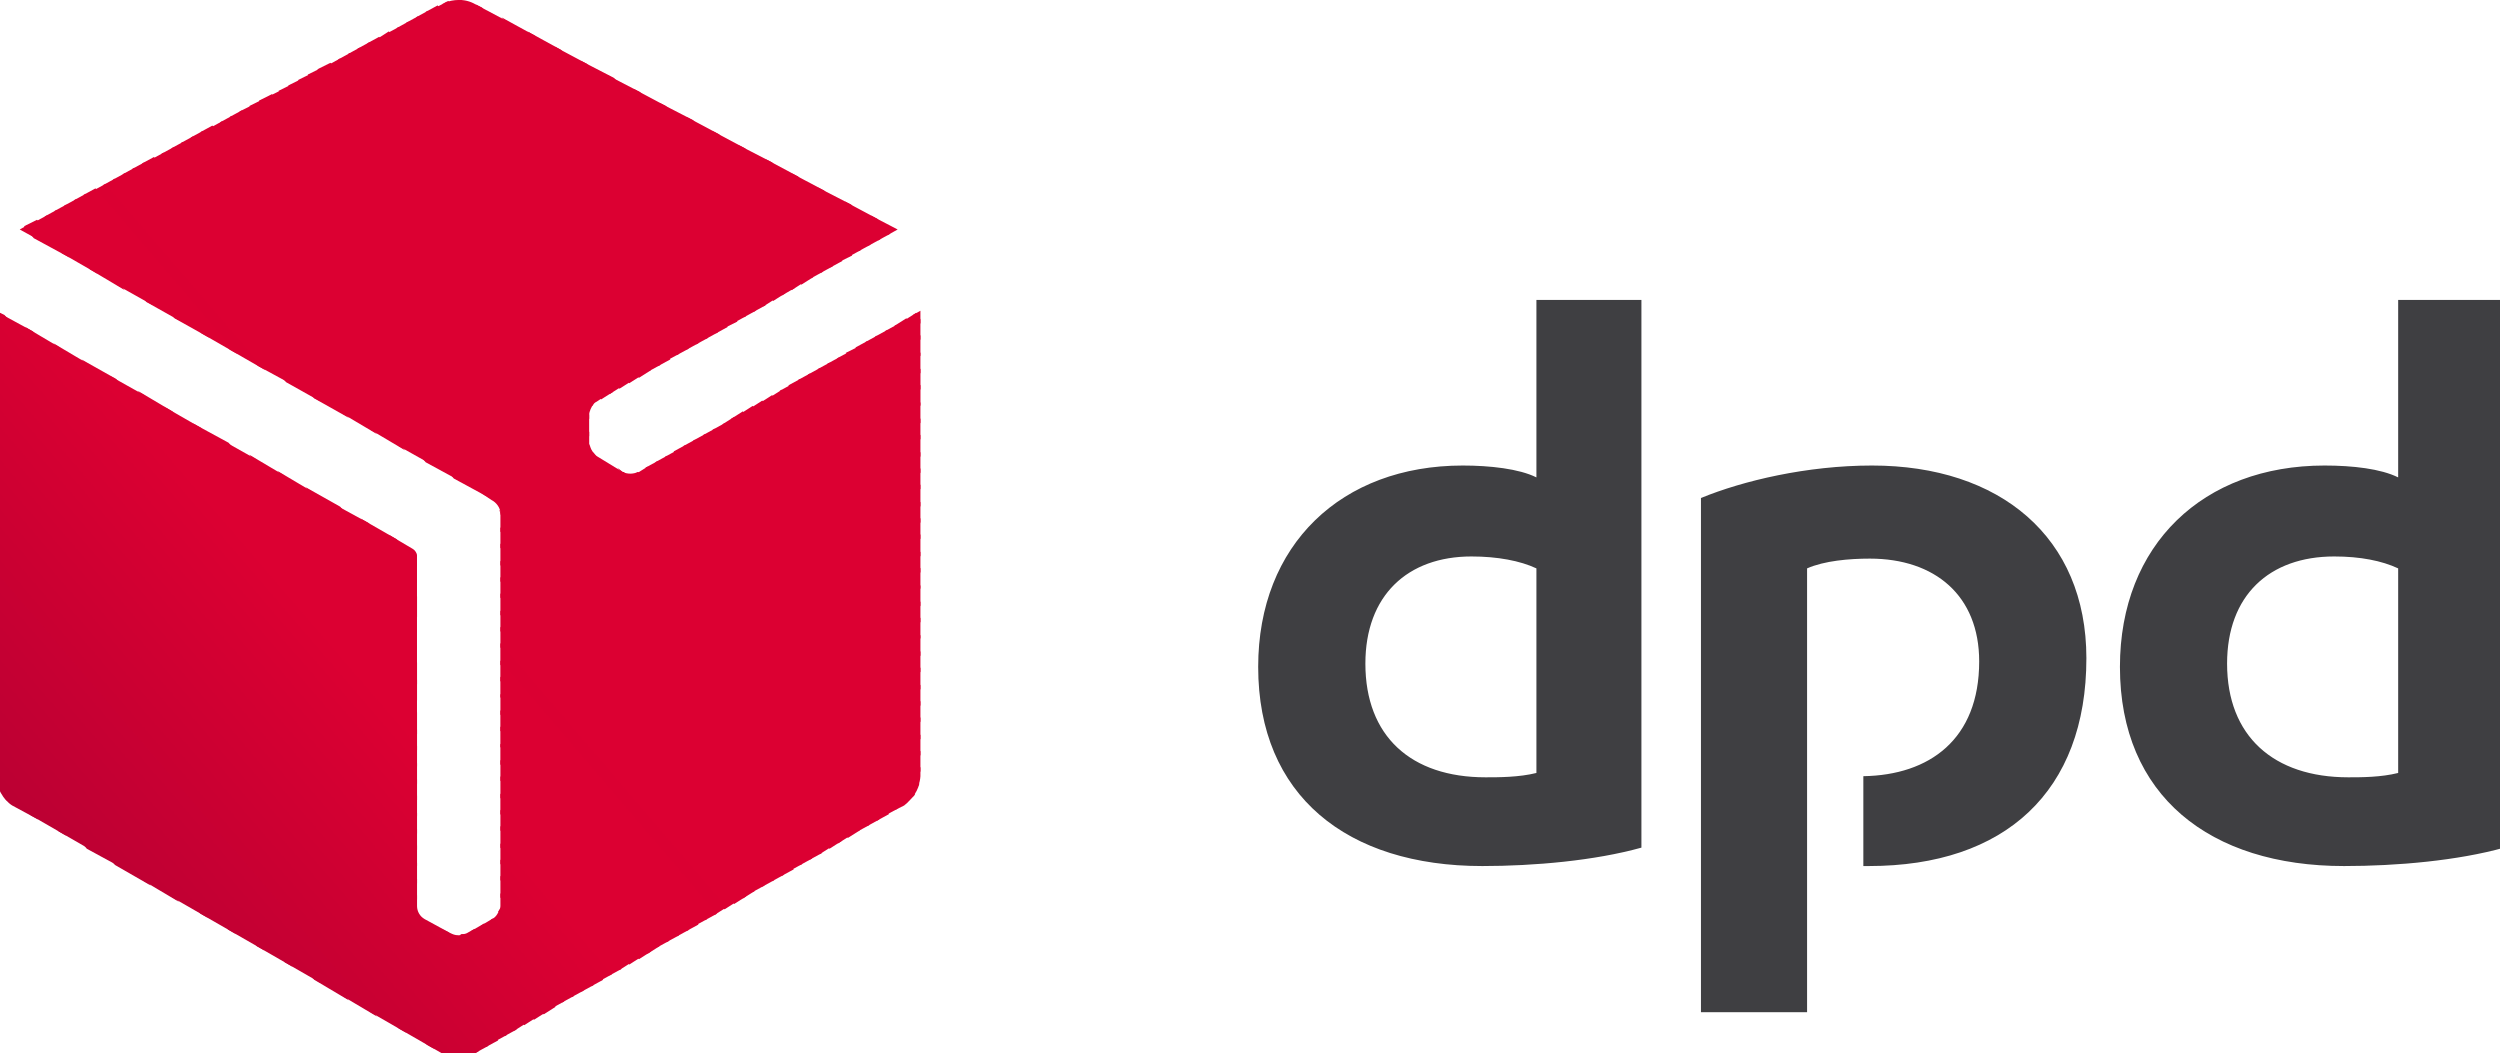
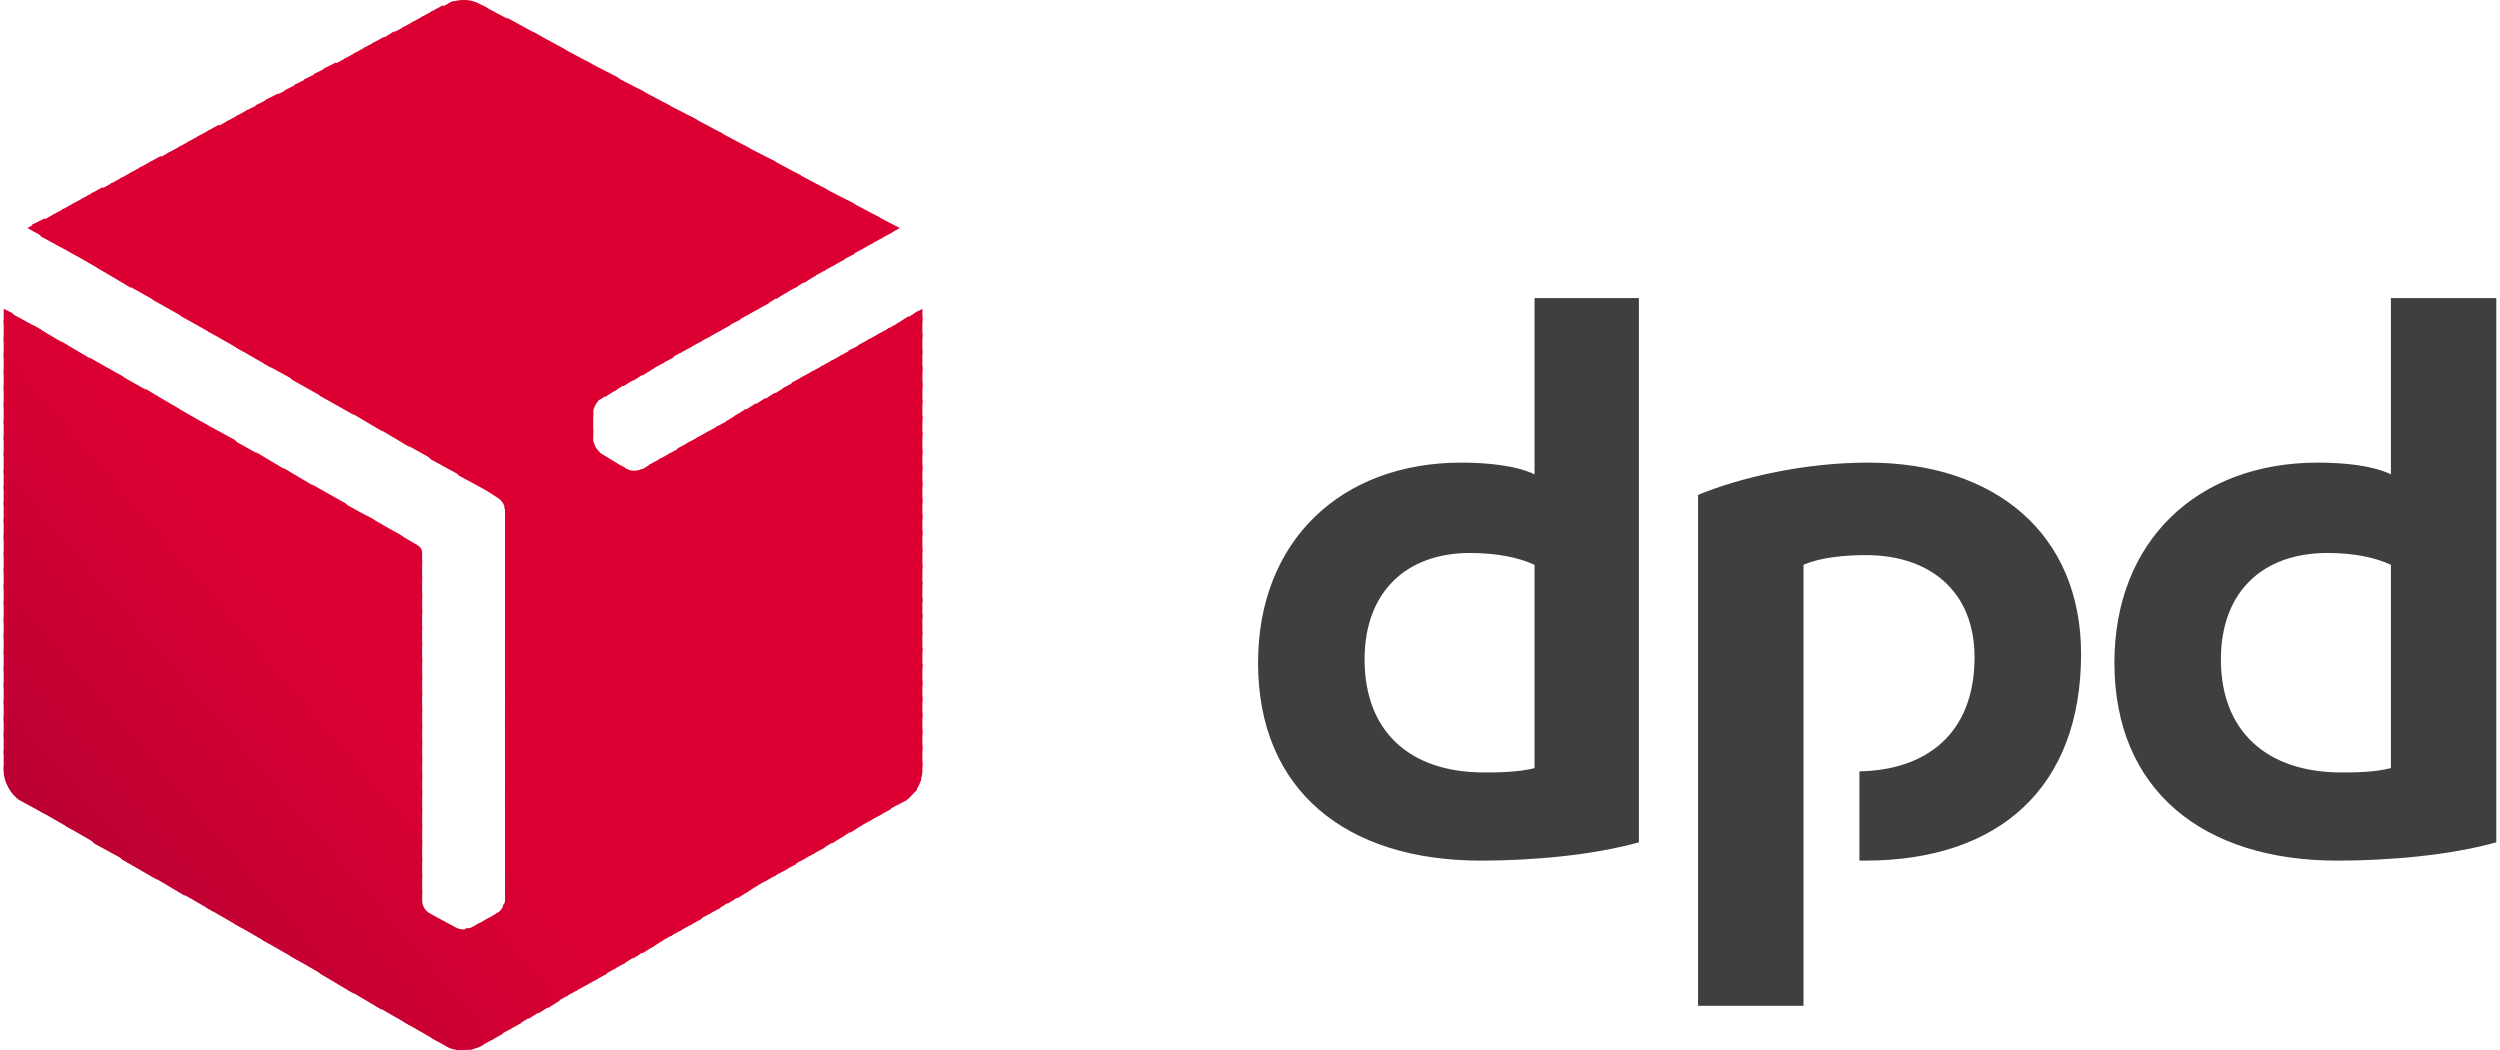
- <svg xmlns="http://www.w3.org/2000/svg" viewBox="0.08 0 48.88 20.58">
+ <svg xmlns="http://www.w3.org/2000/svg" height="21mm" viewBox="0 0 49.043 20.659" width="50mm">
  <g fill-rule="evenodd">
    <path d="m32.173 16.573c-.91.254-2.095.36-3.111.36-2.646 0-4.382-1.376-4.382-3.894 0-2.392 1.63-3.937 4-3.937.53 0 1.101.063 1.44.232v-3.47h2.053zm-2.053-5.46c-.318-.149-.762-.233-1.27-.233-1.249 0-2.074.762-2.074 2.095 0 1.418.889 2.223 2.35 2.223.253 0 .655 0 .994-.085zm18.923 5.46c-.91.254-2.096.36-3.133.36-2.624 0-4.381-1.376-4.381-3.894 0-2.392 1.63-3.937 4-3.937.55 0 1.1.063 1.44.232v-3.47h2.074zm-2.074-5.46c-.318-.149-.741-.233-1.25-.233-1.27 0-2.095.762-2.095 2.095 0 1.418.91 2.223 2.37 2.223.255 0 .636 0 .975-.085zm-11.557 0c.338-.149.825-.191 1.227-.191 1.27 0 2.138.72 2.138 2.01 0 1.525-.974 2.223-2.265 2.244v1.757h.106c2.667 0 4.255-1.46 4.255-4.064 0-2.37-1.694-3.767-4.191-3.767-1.27 0-2.52.296-3.345.635v10.053h2.075zm0 0" fill="#3f3f42" />
    <g fill="#dc0032">
      <path d="m17.61 4.487h.022zm-.507-.275.338.381.19-.106z" />
      <path d="m16.595 3.937.656.762.233-.127-.254-.296z" />
      <path d="m16.065 3.662.995 1.143.233-.127-.571-.678z" />
      <path d="m15.557 3.387 1.313 1.523.233-.127-.91-1.059zm2.52 2.688-.149.084.148.17v-.254z" />
      <path d="m15.05 3.111 1.63 1.905.232-.127-1.228-1.439zm2.942 3.006-.233.148.317.381v-.402z" />
      <path d="m14.52 2.836 1.969 2.286.254-.127-1.567-1.82zm3.281 3.387-.233.148.508.593v-.402z" />
      <path d="m14.012 2.561 2.307 2.667.233-.127-1.905-2.201zm3.599 3.789-.233.127.698.825v-.402z" />
      <path d="m13.504 2.286 2.625 3.048.233-.127-2.223-2.582zm3.916 4.17-.233.127.89 1.037v-.402z" />
      <path d="m12.975 2.01 2.963 3.43.233-.127-2.54-2.964zm4.255 4.552-.233.127 1.08 1.248v-.402z" />
      <path d="m12.467 1.736 3.28 3.83.234-.147-2.879-3.345zm4.572 4.931-.233.127 1.27 1.482v-.402z" />
      <path d="m11.938 1.46 3.62 4.213.232-.149-3.196-3.724zm4.932 5.313-.254.127 1.46 1.694v-.404z" />
      <path d="m11.43 1.185 3.937 4.593.254-.148-3.535-4.106zm5.25 5.694-.234.127 1.63 1.926v-.422z" />
      <path d="m10.922.91 4.276 4.974.232-.148-3.873-4.487-.635-.339zm5.567 6.075-.233.127 1.82 2.138v-.402z" />
      <path d="m10.393.614 4.614 5.376.233-.148-4.191-4.868zm5.905 6.477-.233.127 2.011 2.35v-.403z" />
      <path d="m9.885.339 4.932 5.757.232-.127-4.508-5.27zm6.223 6.858-.233.127 2.201 2.582v-.423z" />
      <path d="m9.377.085 5.25 6.117.232-.127-4.847-5.652zm6.54 7.217-.233.127 2.392 2.794v-.402z" />
      <path d="m9.038 0 5.398 6.308.232-.127-5.164-6.033-.127-.063a.621.621 0 0 0 -.339-.085zm6.689 7.408-.233.127 2.582 3.006v-.402z" />
      <path d="m9.038 0c-.085 0-.17.021-.254.042l5.461 6.371.254-.127-5.397-6.286zm6.52 7.514-.233.127 2.751 3.239v-.424z" />
      <path d="m8.848.021c-.043.021-.106.042-.127.064l-.127.063 5.482 6.371.233-.127-5.461-6.37zm6.519 7.599-.233.148 2.942 3.43v-.403z" />
      <path d="m8.636.106-.233.127 5.482 6.392.233-.127zm6.54 7.62-.232.148 3.132 3.64v-.402z" />
      <path d="m8.445.212-.232.127 5.482 6.392.233-.127zm6.54 7.62-.232.148 3.323 3.873v-.402z" />
      <path d="m8.255.317-.233.127 5.482 6.393.233-.127zm6.54 7.62-.232.149 3.513 4.085v-.402z" />
      <path d="m8.064.423-.232.127 5.482 6.393.233-.127zm6.54 7.62-.232.148 3.704 4.297v-.402z" />
      <path d="m7.874.53-.234.125 5.482 6.392.233-.127zm6.562 7.62-.233.147 3.873 4.53v-.402z" />
      <path d="m7.683.614-.232.148 5.503 6.392.233-.127zm6.562 7.662-.233.127 4.064 4.741v-.402z" />
      <path d="m7.493.72-.233.127 5.503 6.413.233-.127zm6.562 7.662-.233.127 4.254 4.974v-.423z" />
      <path d="m7.302.825-.232.127 5.503 6.435.233-.148zm6.562 7.663-.233.127 4.445 5.186v-.403z" />
      <path d="m7.112.931-.233.127 5.503 6.435.233-.148zm6.562 7.663-.233.127 4.635 5.397v-.402z" />
      <path d="m6.921 1.037-.232.127 5.503 6.436.233-.148zm6.562 7.663-.233.127 4.826 5.63v-.423z" />
      <path d="m6.73 1.143-.232.127 5.503 6.435.233-.149zm6.584 7.662-.233.127 4.995 5.842v-.402z" />
      <path d="m6.54 1.228-.254.127 5.546 6.455.233-.148zm6.583 7.683-.233.127 5.186 6.054v-.402z" />
      <path d="m6.35 1.333-.254.127 5.567 6.477a.165.165 0 0 1 .084-.084l.127-.085zm6.583 7.684-.233.127 5.334 6.223a.618.618 0 0 0 .042-.19v-.17z" />
      <path d="m6.16 1.44-.255.126 5.695 6.625v-.084c0-.064.043-.148.085-.212zm6.582 7.683-.17.106c-.02 0-.041.02-.063.02l5.419 6.33a.715.715 0 0 0 .127-.254z" />
      <path d="m5.969 1.545-.254.127 5.884 6.858v-.423zm6.18 7.599 5.63 6.583c.064-.043.128-.127.191-.19l-5.418-6.308a.362.362 0 0 1 -.297 0z" />
      <path d="m5.778 1.651-.254.127 12.066 14.055.17-.085.063-.064-5.545-6.455h-.022l-.486-.297c-.043-.02-.064-.063-.106-.106-.043-.063-.043-.105-.064-.148v-.233z" />
      <path d="m5.588 1.757-.254.127 12.065 14.054.233-.127z" />
      <path d="m5.397 1.841-.254.127 12.087 14.076.232-.127z" />
      <path d="m5.207 1.947-.254.127 12.086 14.076.233-.127z" />
      <path d="m5.016 2.053-.254.127 12.088 14.076.232-.127z" />
      <path d="m4.805 2.159-.233.127 12.086 14.097.233-.148z" />
      <path d="m4.614 2.265-.233.127 12.087 14.097.232-.148z" />
      <path d="m4.424 2.37-.233.128 12.107 14.097.233-.149z" />
      <path d="m4.233 2.455-.233.127 12.108 14.118.233-.148z" />
      <path d="m4.043 2.561-.233.127 12.107 14.118.233-.127z" />
      <path d="m3.852 2.667-.233.127 5.885 6.858.19.127c.085.042.17.148.17.254v.021l5.863 6.858.233-.127z" />
      <path d="m3.662 2.773-.233.127 5.524 6.456.699.38zm6.18 7.196c0 .022.022.043.022.064v.36l5.672 6.625.233-.127z" />
      <path d="m3.471 2.879-.233.127 5.165 6.032.699.381zm6.393 7.43v.401l5.503 6.414.233-.127z" />
      <path d="m3.28 2.984-.232.127 4.826 5.61.677.38zm6.584 7.642v.423l5.312 6.18.233-.126z" />
      <path d="m3.09 3.07-.233.126 4.467 5.207.677.402zm6.774 7.894v.402l5.122 5.97.233-.128z" />
      <path d="m2.9 3.175-.233.127 4.106 4.784.678.402zm6.964 8.107v.402l4.931 5.757.233-.127z" />
      <path d="m2.71 3.28-.234.128 3.747 4.381.677.381zm7.154 8.32v.423l4.74 5.545.234-.148z" />
      <path d="m2.519 3.387-.233.127 3.387 3.958.677.38zm7.345 8.55v.403l4.572 5.334.232-.148z" />
      <path d="m2.328 3.492-.233.127 3.027 3.535.699.381zm7.536 8.763v.403l4.381 5.122.233-.148z" />
    </g>
    <path d="m2.138 3.598-.233.127 2.667 3.112.698.402zm5.545 6.858.55.635v-.233c0-.042-.042-.105-.084-.127zm2.18 2.117v.423l4.192 4.89.232-.148z" fill="#db0032" />
    <g fill="#dc0032">
      <path d="m1.947 3.683-.233.127 2.308 2.71.698.401zm5.186 6.456 1.1 1.27v-.402l-.401-.466zm2.73 2.773v.402l4.001 4.678.233-.127z" />
      <path d="m1.757 3.789-.233.127 1.968 2.307.678.38zm4.826 6.053 1.65 1.905v-.402l-.952-1.122zm3.28 3.387v.402l3.81 4.466.233-.127z" />
      <path d="m1.566 3.895-.233.127 1.61 1.883.676.381zm4.488 5.63 2.18 2.54v-.402l-1.504-1.757zm3.81 4.043v.402l3.64 4.233.233-.127z" />
      <path d="m1.376 4-.233.127 1.249 1.461.677.38zm4.127 5.207 2.73 3.175v-.402l-2.051-2.37zm4.36 4.678v.402l3.45 4.022.234-.127z" />
      <path d="m1.185 4.106-.233.127.89 1.037.677.403zm3.768 4.784 3.28 3.831v-.402l-2.603-3.027zm4.91 5.313v.402l3.26 3.81.233-.127z" />
      <path d="m.995 4.212-.233.127.53.614.698.402zm3.408 4.382 3.83 4.445v-.403l-3.153-3.661zm5.46 5.947v.403l3.07 3.577.233-.127z" />
      <path d="m.804 4.297-.254.127.19.233.7.38zm3.048 3.98 4.382 5.1v-.423l-3.684-4.297zm6.012 6.582v.402l2.878 3.387.233-.148z" />
      <path d="m.614 4.403-.148.084.423.233zm2.688 3.556 4.932 5.736v-.402l-4.234-4.933zm6.562 7.217v.424l2.709 3.154.233-.149z" />
      <path d="m2.773 7.641 5.46 6.371v-.402l-4.783-5.567zm7.09 7.874v.402l2.52 2.942.232-.148z" />
      <path d="m2.222 7.345 6.012 7.006v-.423l-5.334-6.202zm7.642 8.488v.402l2.328 2.73.233-.148z" />
      <path d="m1.672 7.027 6.562 7.641v-.402l-5.885-6.858zm8.192 9.123v.423l2.136 2.498.233-.127z" />
    </g>
    <path d="m1.122 6.71 7.112 8.276v-.402l-6.435-7.472zm8.742 9.779v.402l1.947 2.286.233-.127z" fill="#db0032" />
    <path d="m.571 6.392 7.663 8.933v-.403l-6.985-8.128zm9.293 10.414v.402l1.778 2.075.232-.127z" fill="#da0032" />
    <path d="m.021 6.096 8.213 9.546v-.402l-7.514-8.763-.7-.381zm9.843 11.028v.423l1.587 1.842.233-.127z" fill="#d90032" />
    <path d="m0 6.075v.296l8.234 9.589v-.403l-8.065-9.397zm9.864 11.387v.254a.162.162 0 0 1 -.043.106l1.44 1.672.232-.127-1.63-1.905z" fill="#d80032" />
    <path d="m0 6.286v.424l8.234 9.588v-.402zm9.842 11.494c-.02.085-.084.17-.148.19l-.02.022 1.396 1.608.233-.127-1.46-1.693z" fill="#d70032" />
    <path d="m0 6.625v.402l8.234 9.589v-.402zm9.715 11.325c0 .021 0 .021-.02.021l-.212.127 1.397 1.609.232-.127z" fill="#d60032" />
    <path d="m0 6.943v.402l8.234 9.588v-.402zm9.546 11.112-.254.148 1.418 1.63.233-.148z" fill="#d50032" />
    <path d="m0 7.281v.402l8.234 9.589v-.402zm9.356 10.88-.149.085c-.042.02-.084.02-.127.02l1.44 1.673.233-.148z" fill="#d40032" />
    <path d="m0 7.599v.401l8.234 9.588v-.402zm8.7 10.561 1.63 1.884.232-.148-1.418-1.63c-.021 0-.064.02-.085.02h-.02c-.064 0-.107-.02-.15-.041l-.19-.085z" fill="#d30032" />
    <path d="m0 7.916v.424l10.139 11.81.233-.148-1.524-1.778-.466-.254a.294.294 0 0 1 -.148-.254v-.211z" fill="#d20032" />
    <path d="m0 8.255v.402l9.948 11.6.233-.128z" fill="#d10032" />
    <path d="m0 8.572v.403l9.758 11.387.233-.127z" fill="#d00032" />
    <path d="m0 8.89v.423l9.588 11.155.233-.127z" fill="#cf0032" />
    <path d="m0 9.229v.402l9.398 10.943.233-.127z" fill="#ce0032" />
    <path d="m0 9.546v.402l9.186 10.71c.064-.02.127-.042.19-.063l.064-.042z" fill="#cd0032" />
    <path d="m0 9.864v.423l8.911 10.372h.127c.064 0 .127 0 .19-.022z" fill="#cc0032" />
    <path d="m0 10.202v.402l8.424 9.822.297.169c.063.042.169.064.254.064z" fill="#cb0032" />
    <path d="m0 10.52v.402l7.874 9.186.698.402z" fill="#ca0032" />
    <path d="m0 10.858v.403l7.324 8.53.698.402z" fill="#c90032" />
    <path d="m0 11.176v.402l6.773 7.895.678.402z" fill="#c80033" />
    <path d="m0 11.493v.403l6.223 7.26.677.402z" fill="#c70033" />
    <path d="m0 11.832v.402l5.651 6.583.699.402z" fill="#c60033" />
    <path d="m0 12.15v.402l5.101 5.948.699.402z" fill="#c50033" />
    <path d="m0 12.467v.402l4.55 5.313.7.402z" fill="#c40033" />
    <path d="m0 12.806v.402l4 4.657.699.402z" fill="#c30033" />
    <path d="m0 13.123v.402l3.45 4.022.699.402z" fill="#c20033" />
    <path d="m0 13.44v.424l2.9 3.366.677.402z" fill="#c10033" />
    <path d="m0 13.78v.402l2.328 2.73.699.402z" fill="#c00033" />
    <path d="m0 14.097v.402l1.778 2.096.698.38z" fill="#bf0033" />
    <path d="m0 14.414v.424l1.228 1.418.698.402z" fill="#be0033" />
    <path d="m0 14.753v.402l.677.783.699.403z" fill="#bd0033" />
    <path d="m0 15.07v.106c0 .212.148.466.317.572l.508.275-.825-.952z" fill="#bc0033" />
    <path d="m.127 15.557c.042.043.063.085.106.106z" fill="#b03" />
  </g>
</svg>
